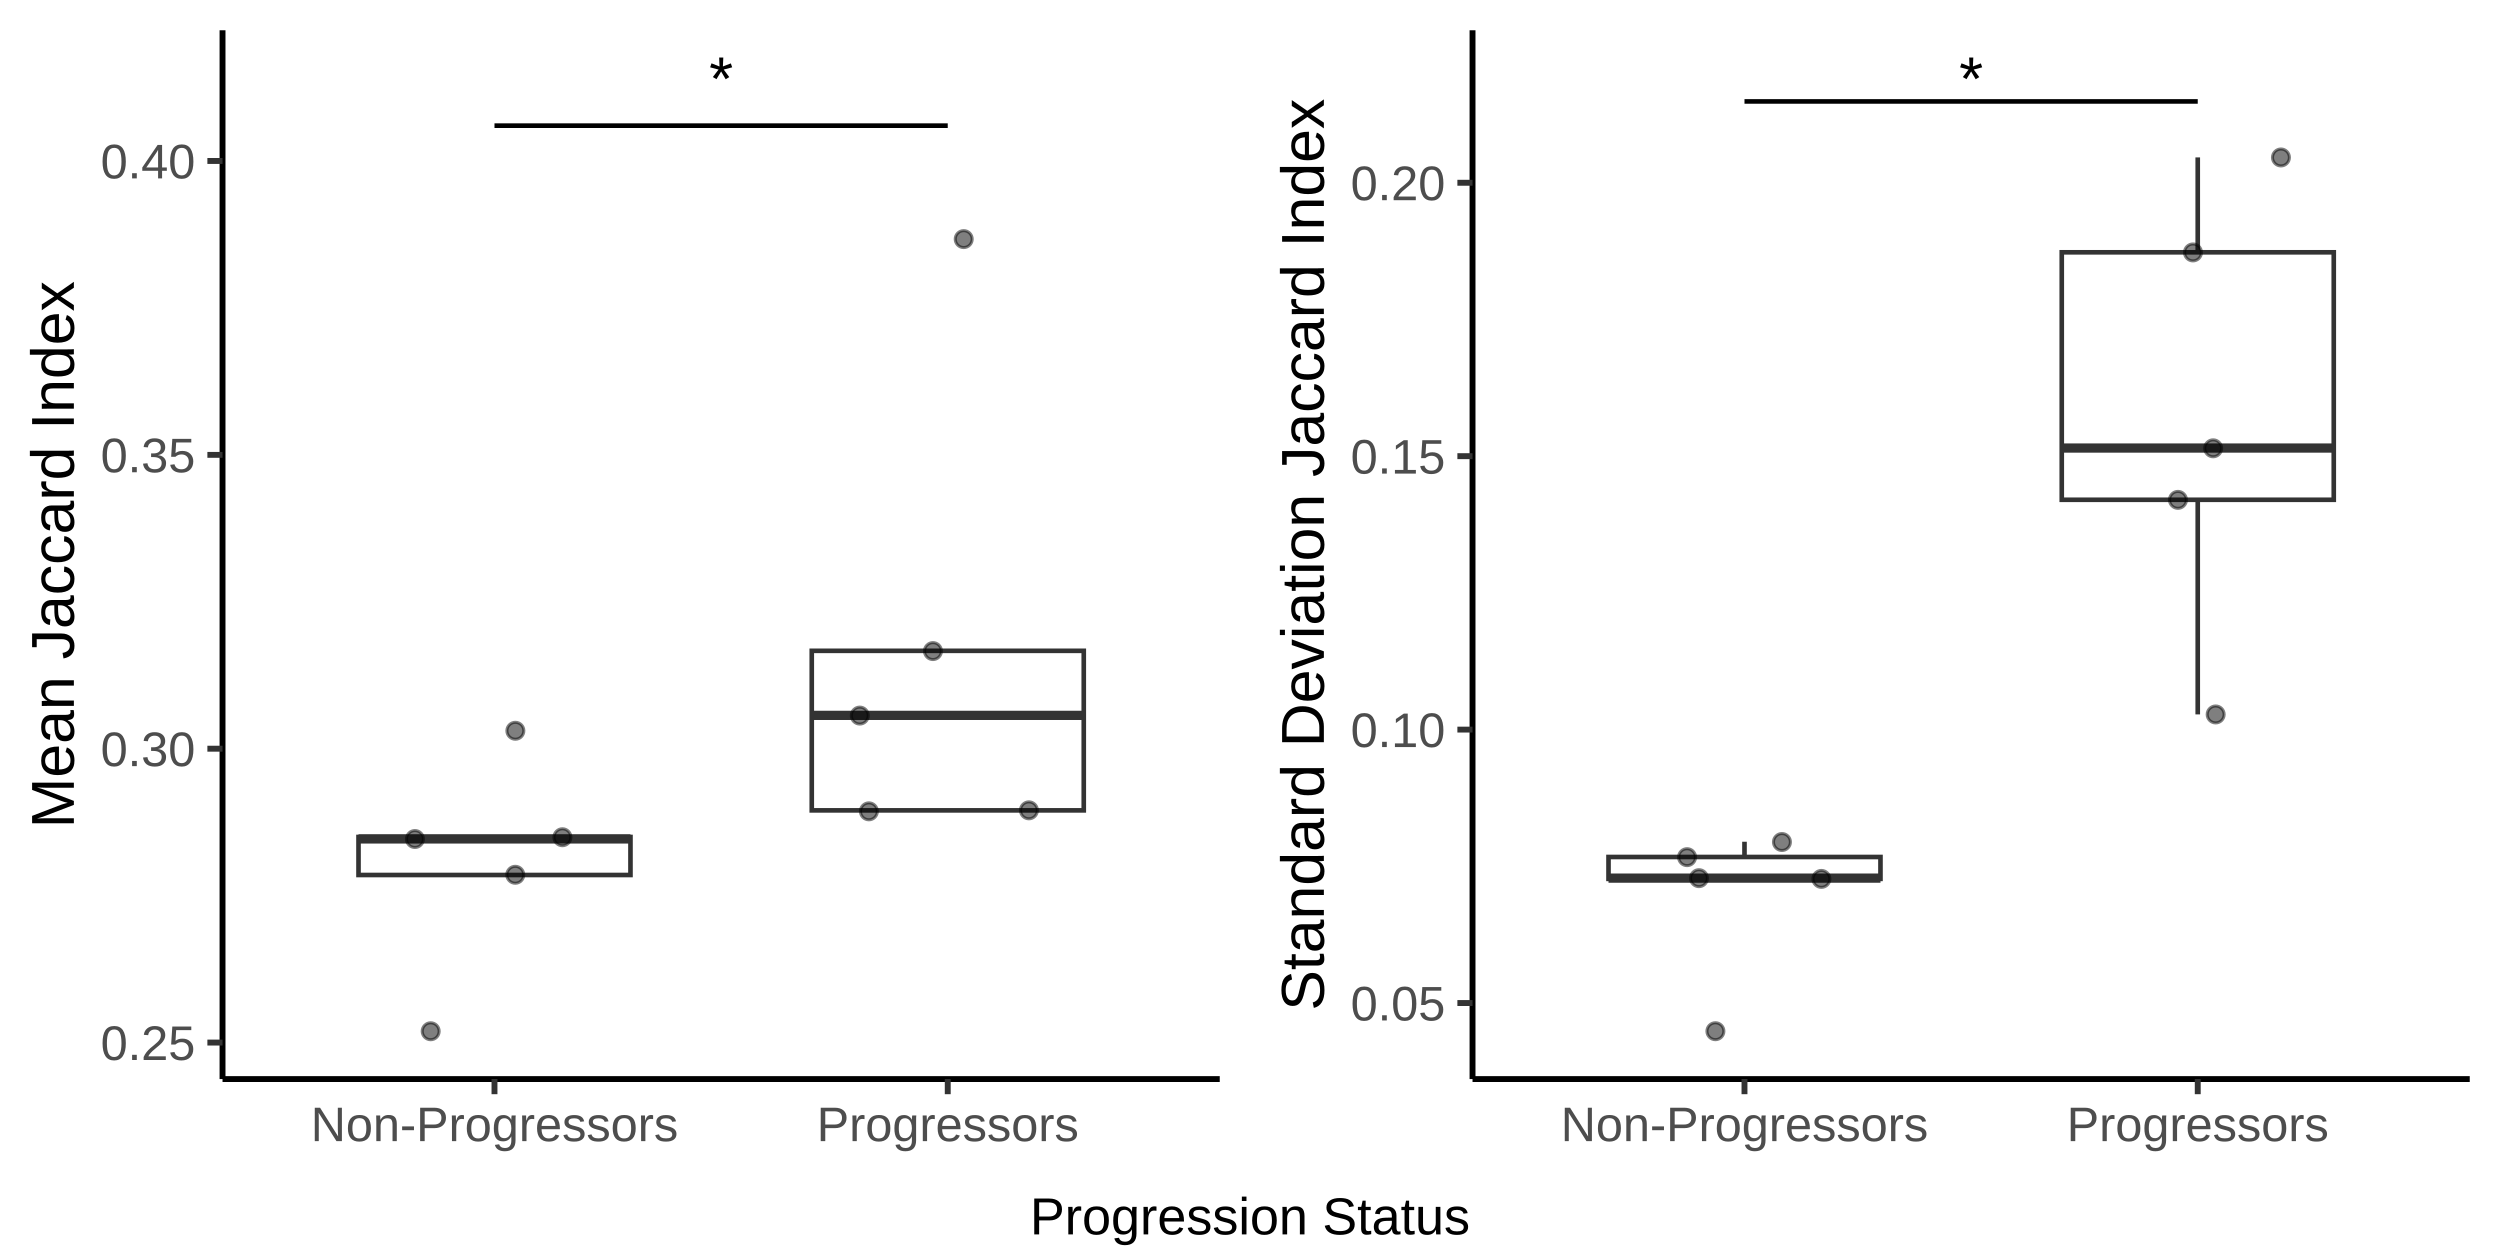
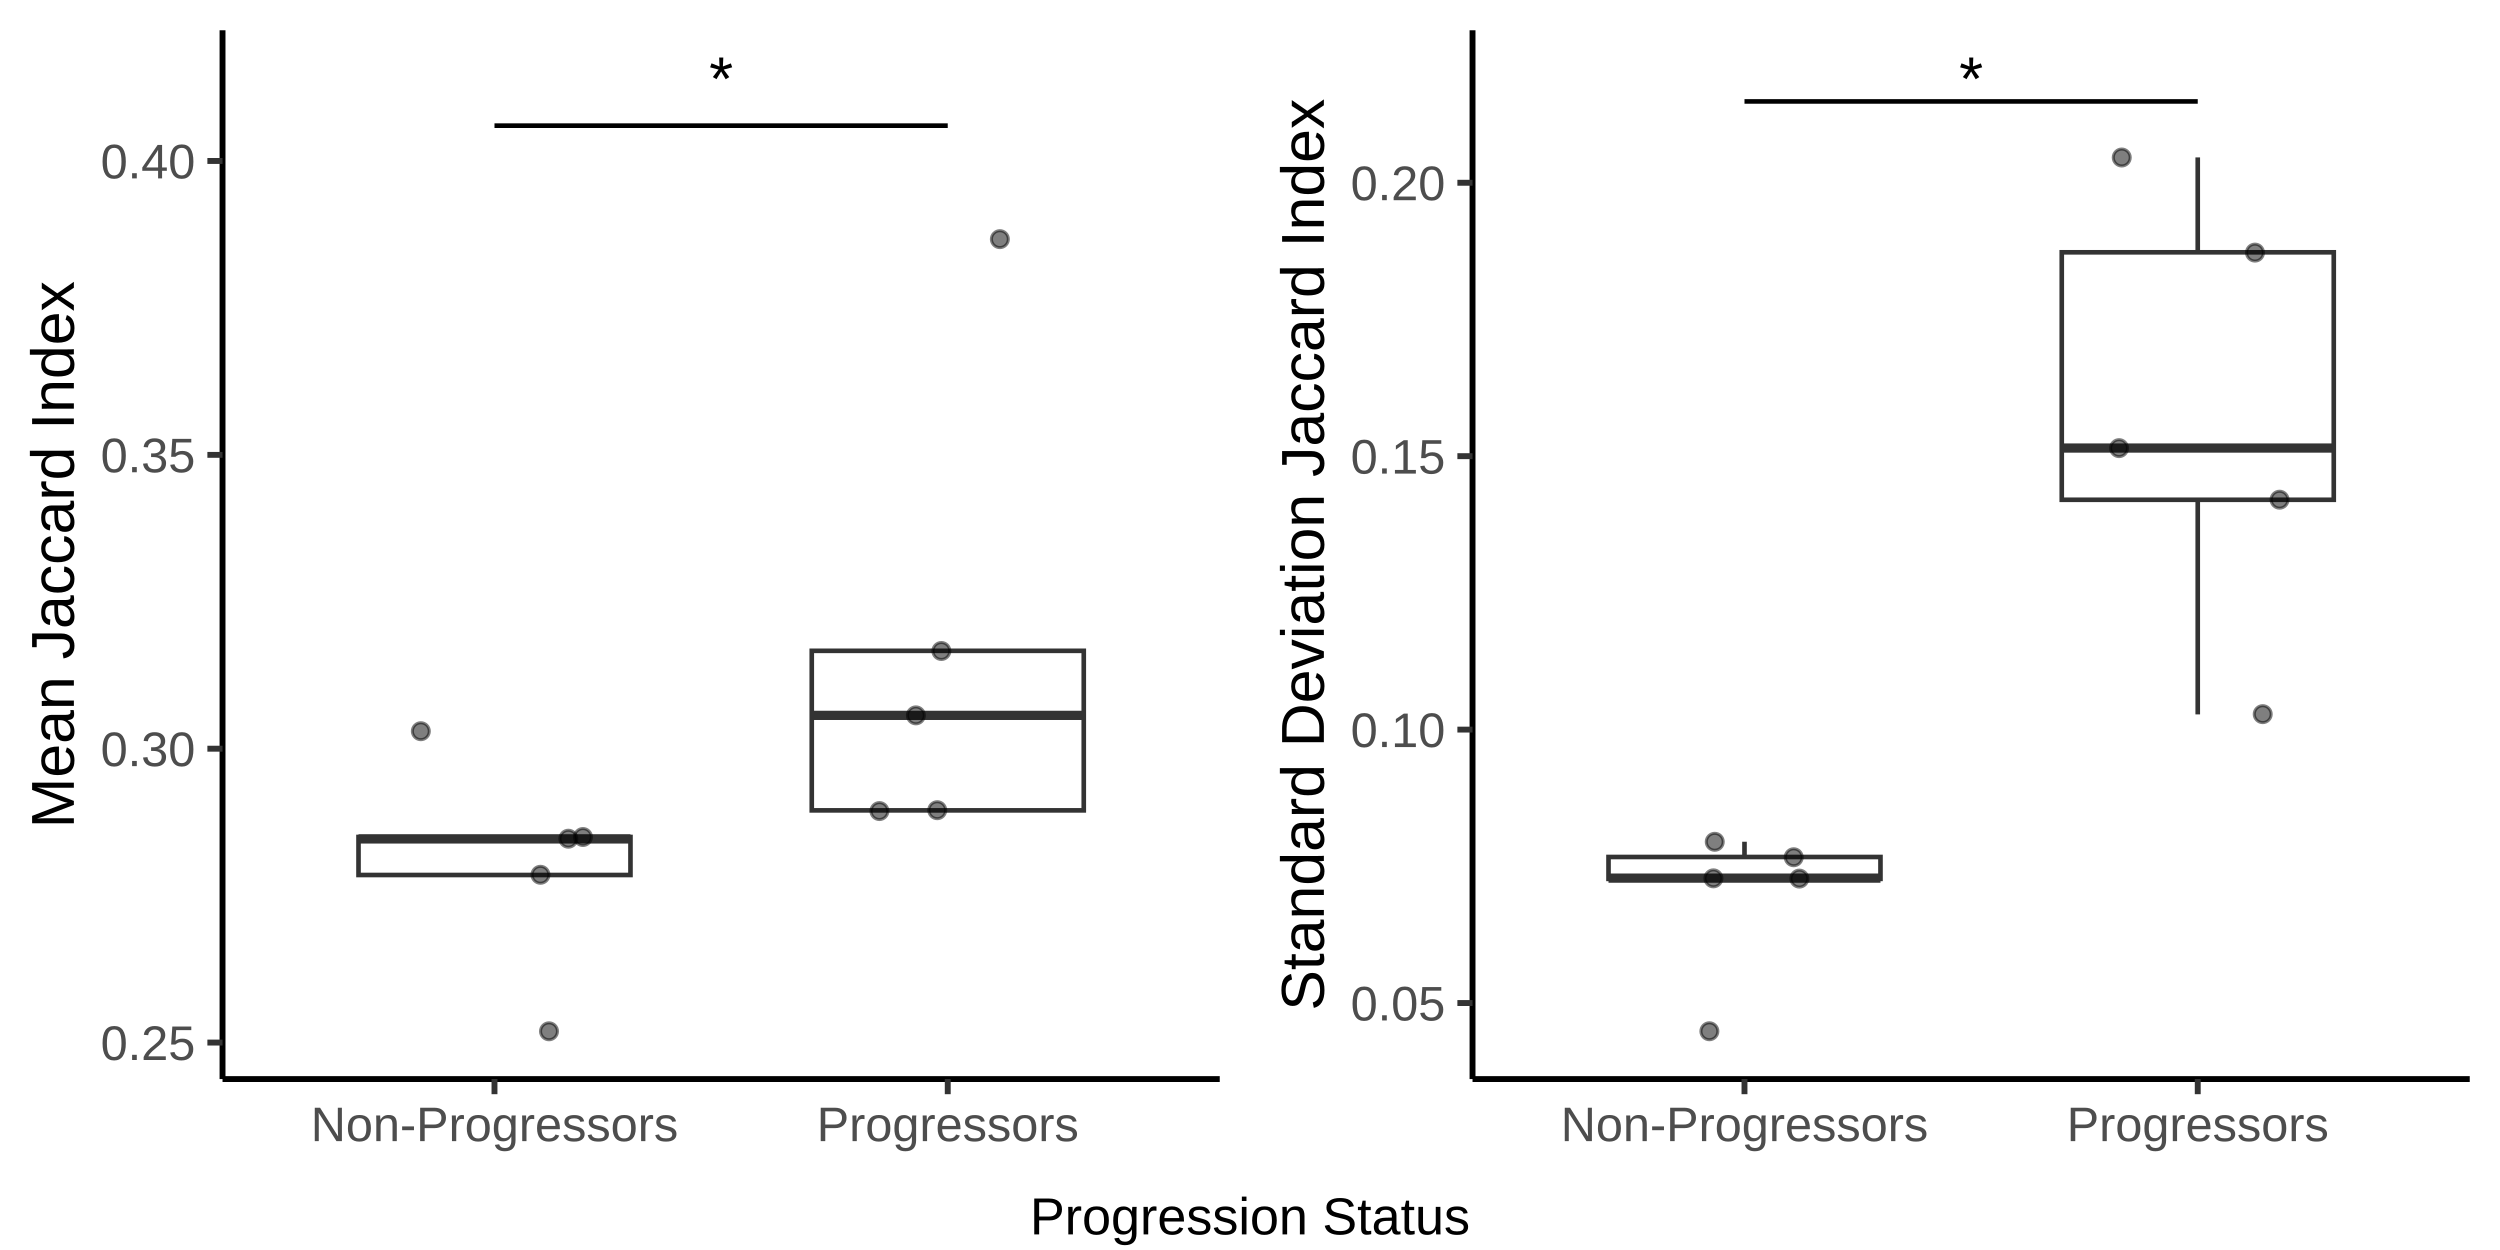
<svg xmlns="http://www.w3.org/2000/svg" class="svglite" width="576.00pt" height="288.00pt" viewBox="0 0 576.00 288.00">
  <defs>
    <style type="text/css">
    .svglite line, .svglite polyline, .svglite polygon, .svglite path, .svglite rect, .svglite circle {
      fill: none;
      stroke: #000000;
      stroke-linecap: round;
      stroke-linejoin: round;
      stroke-miterlimit: 10.00;
    }
    .svglite text {
      white-space: pre;
    }
  </style>
  </defs>
  <rect width="100%" height="100%" style="stroke: none; fill: #FFFFFF;" />
  <defs>
    <clipPath id="cpMC4wMHw1NzYuMDB8MC4wMHwyODguMDA=">
      <rect x="0.00" y="0.00" width="576.00" height="288.00" />
    </clipPath>
  </defs>
  <g clip-path="url(#cpMC4wMHw1NzYuMDB8MC4wMHwyODguMDA=)">
</g>
  <defs>
    <clipPath id="cpMC4wMHwyODguMDB8MC4wMHwyNzIuMTk=">
      <rect x="0" y="0.00" width="288.00" height="272.19" />
    </clipPath>
  </defs>
  <g clip-path="url(#cpMC4wMHwyODguMDB8MC4wMHwyNzIuMTk=)">
    <rect x="0" y="0.00" width="288.00" height="272.19" style="stroke-width: 1.36; stroke: #FFFFFF; fill: #FFFFFF;" />
  </g>
  <g clip-path="url(#cpMC4wMHw1NzYuMDB8MC4wMHwyODguMDA=)">
</g>
  <defs>
    <clipPath id="cpNTEuMjd8MjgxLjAzfDYuOTd8MjQ4LjYy">
      <rect x="51.27" y="6.97" width="229.76" height="241.65" />
    </clipPath>
  </defs>
  <g clip-path="url(#cpNTEuMjd8MjgxLjAzfDYuOTd8MjQ4LjYy)">
    <rect x="51.27" y="6.97" width="229.76" height="241.65" style="stroke-width: 1.36; stroke: none; fill: #FFFFFF;" />
    <line x1="113.93" y1="192.84" x2="113.93" y2="192.84" style="stroke-width: 1.07; stroke: #333333; stroke-linecap: butt;" />
    <line x1="113.93" y1="201.60" x2="113.93" y2="201.60" style="stroke-width: 1.07; stroke: #333333; stroke-linecap: butt;" />
    <polygon points="82.60,192.84 82.60,201.60 145.26,201.60 145.26,192.84 82.60,192.84 " style="stroke-width: 1.07; stroke: #333333; stroke-linecap: butt; stroke-linejoin: miter; fill: #FFFFFF;" />
    <line x1="82.60" y1="193.29" x2="145.26" y2="193.29" style="stroke-width: 2.13; stroke: #333333; stroke-linecap: butt; stroke-linejoin: miter;" />
    <line x1="218.36" y1="149.95" x2="218.36" y2="149.95" style="stroke-width: 1.07; stroke: #333333; stroke-linecap: butt;" />
    <line x1="218.36" y1="186.71" x2="218.36" y2="186.88" style="stroke-width: 1.07; stroke: #333333; stroke-linecap: butt;" />
    <polygon points="187.03,149.95 187.03,186.71 249.70,186.71 249.70,149.95 187.03,149.95 " style="stroke-width: 1.07; stroke: #333333; stroke-linecap: butt; stroke-linejoin: miter; fill: #FFFFFF;" />
    <line x1="187.03" y1="164.82" x2="249.70" y2="164.82" style="stroke-width: 2.13; stroke: #333333; stroke-linecap: butt; stroke-linejoin: miter;" />
-     <circle cx="222.04" cy="55.09" r="1.95" style="stroke-width: 0.71; stroke: #000000; stroke-opacity: 0.50; fill: #000000; fill-opacity: 0.50;" />
-     <circle cx="129.58" cy="192.90" r="1.95" style="stroke-width: 0.71; stroke: #000000; stroke-opacity: 0.50; fill: #000000; fill-opacity: 0.50;" />
-     <circle cx="118.72" cy="201.55" r="1.95" style="stroke-width: 0.71; stroke: #000000; stroke-opacity: 0.50; fill: #000000; fill-opacity: 0.50;" />
-     <circle cx="237.06" cy="186.70" r="1.95" style="stroke-width: 0.71; stroke: #000000; stroke-opacity: 0.50; fill: #000000; fill-opacity: 0.50;" />
-     <circle cx="200.19" cy="186.93" r="1.95" style="stroke-width: 0.71; stroke: #000000; stroke-opacity: 0.50; fill: #000000; fill-opacity: 0.50;" />
-     <circle cx="198.09" cy="164.87" r="1.95" style="stroke-width: 0.71; stroke: #000000; stroke-opacity: 0.50; fill: #000000; fill-opacity: 0.50;" />
-     <circle cx="214.95" cy="150.01" r="1.95" style="stroke-width: 0.71; stroke: #000000; stroke-opacity: 0.50; fill: #000000; fill-opacity: 0.50;" />
-     <circle cx="118.74" cy="168.37" r="1.95" style="stroke-width: 0.71; stroke: #000000; stroke-opacity: 0.50; fill: #000000; fill-opacity: 0.50;" />
-     <circle cx="95.60" cy="193.31" r="1.95" style="stroke-width: 0.71; stroke: #000000; stroke-opacity: 0.50; fill: #000000; fill-opacity: 0.50;" />
-     <circle cx="99.23" cy="237.60" r="1.95" style="stroke-width: 0.71; stroke: #000000; stroke-opacity: 0.50; fill: #000000; fill-opacity: 0.50;" />
+     <circle cx="230.37" cy="55.10" r="1.95" style="stroke-width: 0.71; stroke: #000000; stroke-opacity: 0.50; fill: #000000; fill-opacity: 0.50;" />
+     <circle cx="134.31" cy="192.85" r="1.95" style="stroke-width: 0.71; stroke: #000000; stroke-opacity: 0.50; fill: #000000; fill-opacity: 0.50;" />
+     <circle cx="124.52" cy="201.55" r="1.95" style="stroke-width: 0.71; stroke: #000000; stroke-opacity: 0.50; fill: #000000; fill-opacity: 0.50;" />
+     <circle cx="215.94" cy="186.67" r="1.95" style="stroke-width: 0.71; stroke: #000000; stroke-opacity: 0.50; fill: #000000; fill-opacity: 0.50;" />
+     <circle cx="202.62" cy="186.87" r="1.95" style="stroke-width: 0.71; stroke: #000000; stroke-opacity: 0.50; fill: #000000; fill-opacity: 0.50;" />
+     <circle cx="211.02" cy="164.82" r="1.95" style="stroke-width: 0.71; stroke: #000000; stroke-opacity: 0.50; fill: #000000; fill-opacity: 0.50;" />
+     <circle cx="216.89" cy="149.99" r="1.95" style="stroke-width: 0.71; stroke: #000000; stroke-opacity: 0.50; fill: #000000; fill-opacity: 0.50;" />
+     <circle cx="96.96" cy="168.47" r="1.95" style="stroke-width: 0.71; stroke: #000000; stroke-opacity: 0.50; fill: #000000; fill-opacity: 0.50;" />
+     <circle cx="130.95" cy="193.24" r="1.95" style="stroke-width: 0.71; stroke: #000000; stroke-opacity: 0.50; fill: #000000; fill-opacity: 0.50;" />
+     <circle cx="126.49" cy="237.61" r="1.95" style="stroke-width: 0.71; stroke: #000000; stroke-opacity: 0.50; fill: #000000; fill-opacity: 0.50;" />
    <line x1="113.93" y1="28.95" x2="218.36" y2="28.95" style="stroke-width: 1.07; stroke-linecap: butt;" />
    <text x="166.15" y="23.06" text-anchor="middle" style="font-size: 14.23px; font-family: &quot;Arial&quot;;" textLength="5.54px" lengthAdjust="spacingAndGlyphs">*</text>
  </g>
  <g clip-path="url(#cpMC4wMHw1NzYuMDB8MC4wMHwyODguMDA=)">
    <polyline points="51.27,248.62 51.27,6.97 " style="stroke-width: 1.36; stroke-linecap: butt;" />
    <text x="44.99" y="244.22" text-anchor="end" style="font-size: 11.20px;fill: #4D4D4D; font-family: &quot;Arial&quot;;" textLength="21.77px" lengthAdjust="spacingAndGlyphs">0.25</text>
    <text x="44.99" y="176.52" text-anchor="end" style="font-size: 11.20px;fill: #4D4D4D; font-family: &quot;Arial&quot;;" textLength="21.77px" lengthAdjust="spacingAndGlyphs">0.30</text>
    <text x="44.99" y="108.81" text-anchor="end" style="font-size: 11.20px;fill: #4D4D4D; font-family: &quot;Arial&quot;;" textLength="21.77px" lengthAdjust="spacingAndGlyphs">0.35</text>
    <text x="44.99" y="41.10" text-anchor="end" style="font-size: 11.20px;fill: #4D4D4D; font-family: &quot;Arial&quot;;" textLength="21.77px" lengthAdjust="spacingAndGlyphs">0.40</text>
    <polyline points="47.78,240.21 51.27,240.21 " style="stroke-width: 1.36; stroke: #333333; stroke-linecap: butt;" />
    <polyline points="47.78,172.50 51.27,172.50 " style="stroke-width: 1.36; stroke: #333333; stroke-linecap: butt;" />
    <polyline points="47.78,104.80 51.27,104.80 " style="stroke-width: 1.36; stroke: #333333; stroke-linecap: butt;" />
    <polyline points="47.78,37.09 51.27,37.09 " style="stroke-width: 1.36; stroke: #333333; stroke-linecap: butt;" />
    <polyline points="51.27,248.62 281.03,248.62 " style="stroke-width: 1.36; stroke-linecap: butt;" />
    <polyline points="113.93,252.11 113.93,248.62 " style="stroke-width: 1.36; stroke: #333333; stroke-linecap: butt;" />
    <polyline points="218.36,252.11 218.36,248.62 " style="stroke-width: 1.36; stroke: #333333; stroke-linecap: butt;" />
    <text x="113.93" y="262.92" text-anchor="middle" style="font-size: 11.20px;fill: #4D4D4D; font-family: &quot;Arial&quot;;" textLength="84.54px" lengthAdjust="spacingAndGlyphs">Non-Progressors</text>
    <text x="218.36" y="262.92" text-anchor="middle" style="font-size: 11.20px;fill: #4D4D4D; font-family: &quot;Arial&quot;;" textLength="60.29px" lengthAdjust="spacingAndGlyphs">Progressors</text>
    <text transform="translate(17.02,127.80) rotate(-90)" text-anchor="middle" style="font-size: 14.00px; font-family: &quot;Arial&quot;;" textLength="126.04px" lengthAdjust="spacingAndGlyphs">Mean Jaccard Index</text>
  </g>
  <defs>
    <clipPath id="cpMjg4LjAwfDU3Ni4wMHwwLjAwfDI3Mi4xOQ==">
      <rect x="288.00" y="0.00" width="288.00" height="272.19" />
    </clipPath>
  </defs>
  <g clip-path="url(#cpMjg4LjAwfDU3Ni4wMHwwLjAwfDI3Mi4xOQ==)">
    <rect x="288.00" y="0.00" width="288.00" height="272.19" style="stroke-width: 1.36; stroke: #FFFFFF; fill: #FFFFFF;" />
  </g>
  <g clip-path="url(#cpMC4wMHw1NzYuMDB8MC4wMHwyODguMDA=)">
</g>
  <defs>
    <clipPath id="cpMzM5LjI3fDU2OS4wM3w2Ljk3fDI0OC42Mg==">
      <rect x="339.27" y="6.97" width="229.76" height="241.65" />
    </clipPath>
  </defs>
  <g clip-path="url(#cpMzM5LjI3fDU2OS4wM3w2Ljk3fDI0OC42Mg==)">
    <rect x="339.27" y="6.97" width="229.76" height="241.65" style="stroke-width: 1.36; stroke: none; fill: #FFFFFF;" />
    <line x1="401.93" y1="197.45" x2="401.93" y2="193.94" style="stroke-width: 1.07; stroke: #333333; stroke-linecap: butt;" />
    <line x1="401.93" y1="202.49" x2="401.93" y2="202.49" style="stroke-width: 1.07; stroke: #333333; stroke-linecap: butt;" />
    <polygon points="370.60,197.45 370.60,202.49 433.26,202.49 433.26,197.45 370.60,197.45 " style="stroke-width: 1.07; stroke: #333333; stroke-linecap: butt; stroke-linejoin: miter; fill: #FFFFFF;" />
    <line x1="370.60" y1="202.32" x2="433.26" y2="202.32" style="stroke-width: 2.13; stroke: #333333; stroke-linecap: butt; stroke-linejoin: miter;" />
    <line x1="506.36" y1="58.13" x2="506.36" y2="36.26" style="stroke-width: 1.07; stroke: #333333; stroke-linecap: butt;" />
    <line x1="506.36" y1="115.15" x2="506.36" y2="164.60" style="stroke-width: 1.07; stroke: #333333; stroke-linecap: butt;" />
    <polygon points="475.03,58.13 475.03,115.15 537.70,115.15 537.70,58.13 475.03,58.13 " style="stroke-width: 1.07; stroke: #333333; stroke-linecap: butt; stroke-linejoin: miter; fill: #FFFFFF;" />
    <line x1="475.03" y1="103.23" x2="537.70" y2="103.23" style="stroke-width: 2.13; stroke: #333333; stroke-linecap: butt; stroke-linejoin: miter;" />
-     <circle cx="525.53" cy="36.28" r="1.95" style="stroke-width: 0.71; stroke: #000000; stroke-opacity: 0.50; fill: #000000; fill-opacity: 0.50;" />
-     <circle cx="410.56" cy="194.00" r="1.95" style="stroke-width: 0.71; stroke: #000000; stroke-opacity: 0.50; fill: #000000; fill-opacity: 0.50;" />
-     <circle cx="391.44" cy="202.33" r="1.95" style="stroke-width: 0.71; stroke: #000000; stroke-opacity: 0.50; fill: #000000; fill-opacity: 0.50;" />
-     <circle cx="509.91" cy="103.29" r="1.95" style="stroke-width: 0.71; stroke: #000000; stroke-opacity: 0.50; fill: #000000; fill-opacity: 0.50;" />
-     <circle cx="501.80" cy="115.17" r="1.95" style="stroke-width: 0.71; stroke: #000000; stroke-opacity: 0.50; fill: #000000; fill-opacity: 0.50;" />
-     <circle cx="510.49" cy="164.61" r="1.95" style="stroke-width: 0.71; stroke: #000000; stroke-opacity: 0.50; fill: #000000; fill-opacity: 0.50;" />
-     <circle cx="505.26" cy="58.16" r="1.95" style="stroke-width: 0.71; stroke: #000000; stroke-opacity: 0.50; fill: #000000; fill-opacity: 0.50;" />
-     <circle cx="388.70" cy="197.49" r="1.95" style="stroke-width: 0.71; stroke: #000000; stroke-opacity: 0.50; fill: #000000; fill-opacity: 0.50;" />
-     <circle cx="395.23" cy="237.59" r="1.95" style="stroke-width: 0.71; stroke: #000000; stroke-opacity: 0.50; fill: #000000; fill-opacity: 0.50;" />
-     <circle cx="419.65" cy="202.50" r="1.95" style="stroke-width: 0.71; stroke: #000000; stroke-opacity: 0.50; fill: #000000; fill-opacity: 0.50;" />
+     <circle cx="488.85" cy="36.29" r="1.95" style="stroke-width: 0.71; stroke: #000000; stroke-opacity: 0.50; fill: #000000; fill-opacity: 0.50;" />
+     <circle cx="395.08" cy="193.95" r="1.95" style="stroke-width: 0.71; stroke: #000000; stroke-opacity: 0.50; fill: #000000; fill-opacity: 0.50;" />
+     <circle cx="394.77" cy="202.37" r="1.95" style="stroke-width: 0.71; stroke: #000000; stroke-opacity: 0.50; fill: #000000; fill-opacity: 0.50;" />
+     <circle cx="488.23" cy="103.25" r="1.95" style="stroke-width: 0.71; stroke: #000000; stroke-opacity: 0.50; fill: #000000; fill-opacity: 0.50;" />
+     <circle cx="525.21" cy="115.13" r="1.95" style="stroke-width: 0.71; stroke: #000000; stroke-opacity: 0.50; fill: #000000; fill-opacity: 0.50;" />
+     <circle cx="521.33" cy="164.54" r="1.95" style="stroke-width: 0.71; stroke: #000000; stroke-opacity: 0.50; fill: #000000; fill-opacity: 0.50;" />
+     <circle cx="519.55" cy="58.20" r="1.95" style="stroke-width: 0.71; stroke: #000000; stroke-opacity: 0.50; fill: #000000; fill-opacity: 0.50;" />
+     <circle cx="413.27" cy="197.51" r="1.95" style="stroke-width: 0.71; stroke: #000000; stroke-opacity: 0.50; fill: #000000; fill-opacity: 0.50;" />
+     <circle cx="393.84" cy="237.60" r="1.95" style="stroke-width: 0.71; stroke: #000000; stroke-opacity: 0.50; fill: #000000; fill-opacity: 0.50;" />
+     <circle cx="414.57" cy="202.43" r="1.95" style="stroke-width: 0.71; stroke: #000000; stroke-opacity: 0.50; fill: #000000; fill-opacity: 0.50;" />
    <line x1="401.93" y1="23.37" x2="506.36" y2="23.37" style="stroke-width: 1.07; stroke-linecap: butt;" />
    <text x="454.15" y="23.06" text-anchor="middle" style="font-size: 14.23px; font-family: &quot;Arial&quot;;" textLength="5.54px" lengthAdjust="spacingAndGlyphs">*</text>
  </g>
  <g clip-path="url(#cpMC4wMHw1NzYuMDB8MC4wMHwyODguMDA=)">
    <polyline points="339.27,248.62 339.27,6.97 " style="stroke-width: 1.36; stroke-linecap: butt;" />
    <text x="332.99" y="235.12" text-anchor="end" style="font-size: 11.20px;fill: #4D4D4D; font-family: &quot;Arial&quot;;" textLength="21.77px" lengthAdjust="spacingAndGlyphs">0.05</text>
    <text x="332.99" y="172.12" text-anchor="end" style="font-size: 11.20px;fill: #4D4D4D; font-family: &quot;Arial&quot;;" textLength="21.77px" lengthAdjust="spacingAndGlyphs">0.10</text>
    <text x="332.99" y="109.12" text-anchor="end" style="font-size: 11.20px;fill: #4D4D4D; font-family: &quot;Arial&quot;;" textLength="21.77px" lengthAdjust="spacingAndGlyphs">0.15</text>
    <text x="332.99" y="46.12" text-anchor="end" style="font-size: 11.20px;fill: #4D4D4D; font-family: &quot;Arial&quot;;" textLength="21.77px" lengthAdjust="spacingAndGlyphs">0.20</text>
    <polyline points="335.78,231.10 339.27,231.10 " style="stroke-width: 1.36; stroke: #333333; stroke-linecap: butt;" />
    <polyline points="335.78,168.10 339.27,168.10 " style="stroke-width: 1.36; stroke: #333333; stroke-linecap: butt;" />
    <polyline points="335.78,105.10 339.27,105.10 " style="stroke-width: 1.36; stroke: #333333; stroke-linecap: butt;" />
    <polyline points="335.78,42.11 339.27,42.11 " style="stroke-width: 1.36; stroke: #333333; stroke-linecap: butt;" />
    <polyline points="339.27,248.62 569.03,248.62 " style="stroke-width: 1.36; stroke-linecap: butt;" />
    <polyline points="401.93,252.11 401.93,248.62 " style="stroke-width: 1.36; stroke: #333333; stroke-linecap: butt;" />
    <polyline points="506.36,252.11 506.36,248.62 " style="stroke-width: 1.36; stroke: #333333; stroke-linecap: butt;" />
    <text x="401.93" y="262.92" text-anchor="middle" style="font-size: 11.20px;fill: #4D4D4D; font-family: &quot;Arial&quot;;" textLength="84.54px" lengthAdjust="spacingAndGlyphs">Non-Progressors</text>
    <text x="506.36" y="262.92" text-anchor="middle" style="font-size: 11.20px;fill: #4D4D4D; font-family: &quot;Arial&quot;;" textLength="60.29px" lengthAdjust="spacingAndGlyphs">Progressors</text>
    <text transform="translate(305.02,127.80) rotate(-90)" text-anchor="middle" style="font-size: 14.00px; font-family: &quot;Arial&quot;;" textLength="210.07px" lengthAdjust="spacingAndGlyphs">Standard Deviation Jaccard Index</text>
    <text x="288.00" y="284.40" text-anchor="middle" style="font-size: 12.00px; font-family: &quot;Arial&quot;;" textLength="101.38px" lengthAdjust="spacingAndGlyphs">Progression Status</text>
  </g>
</svg>
